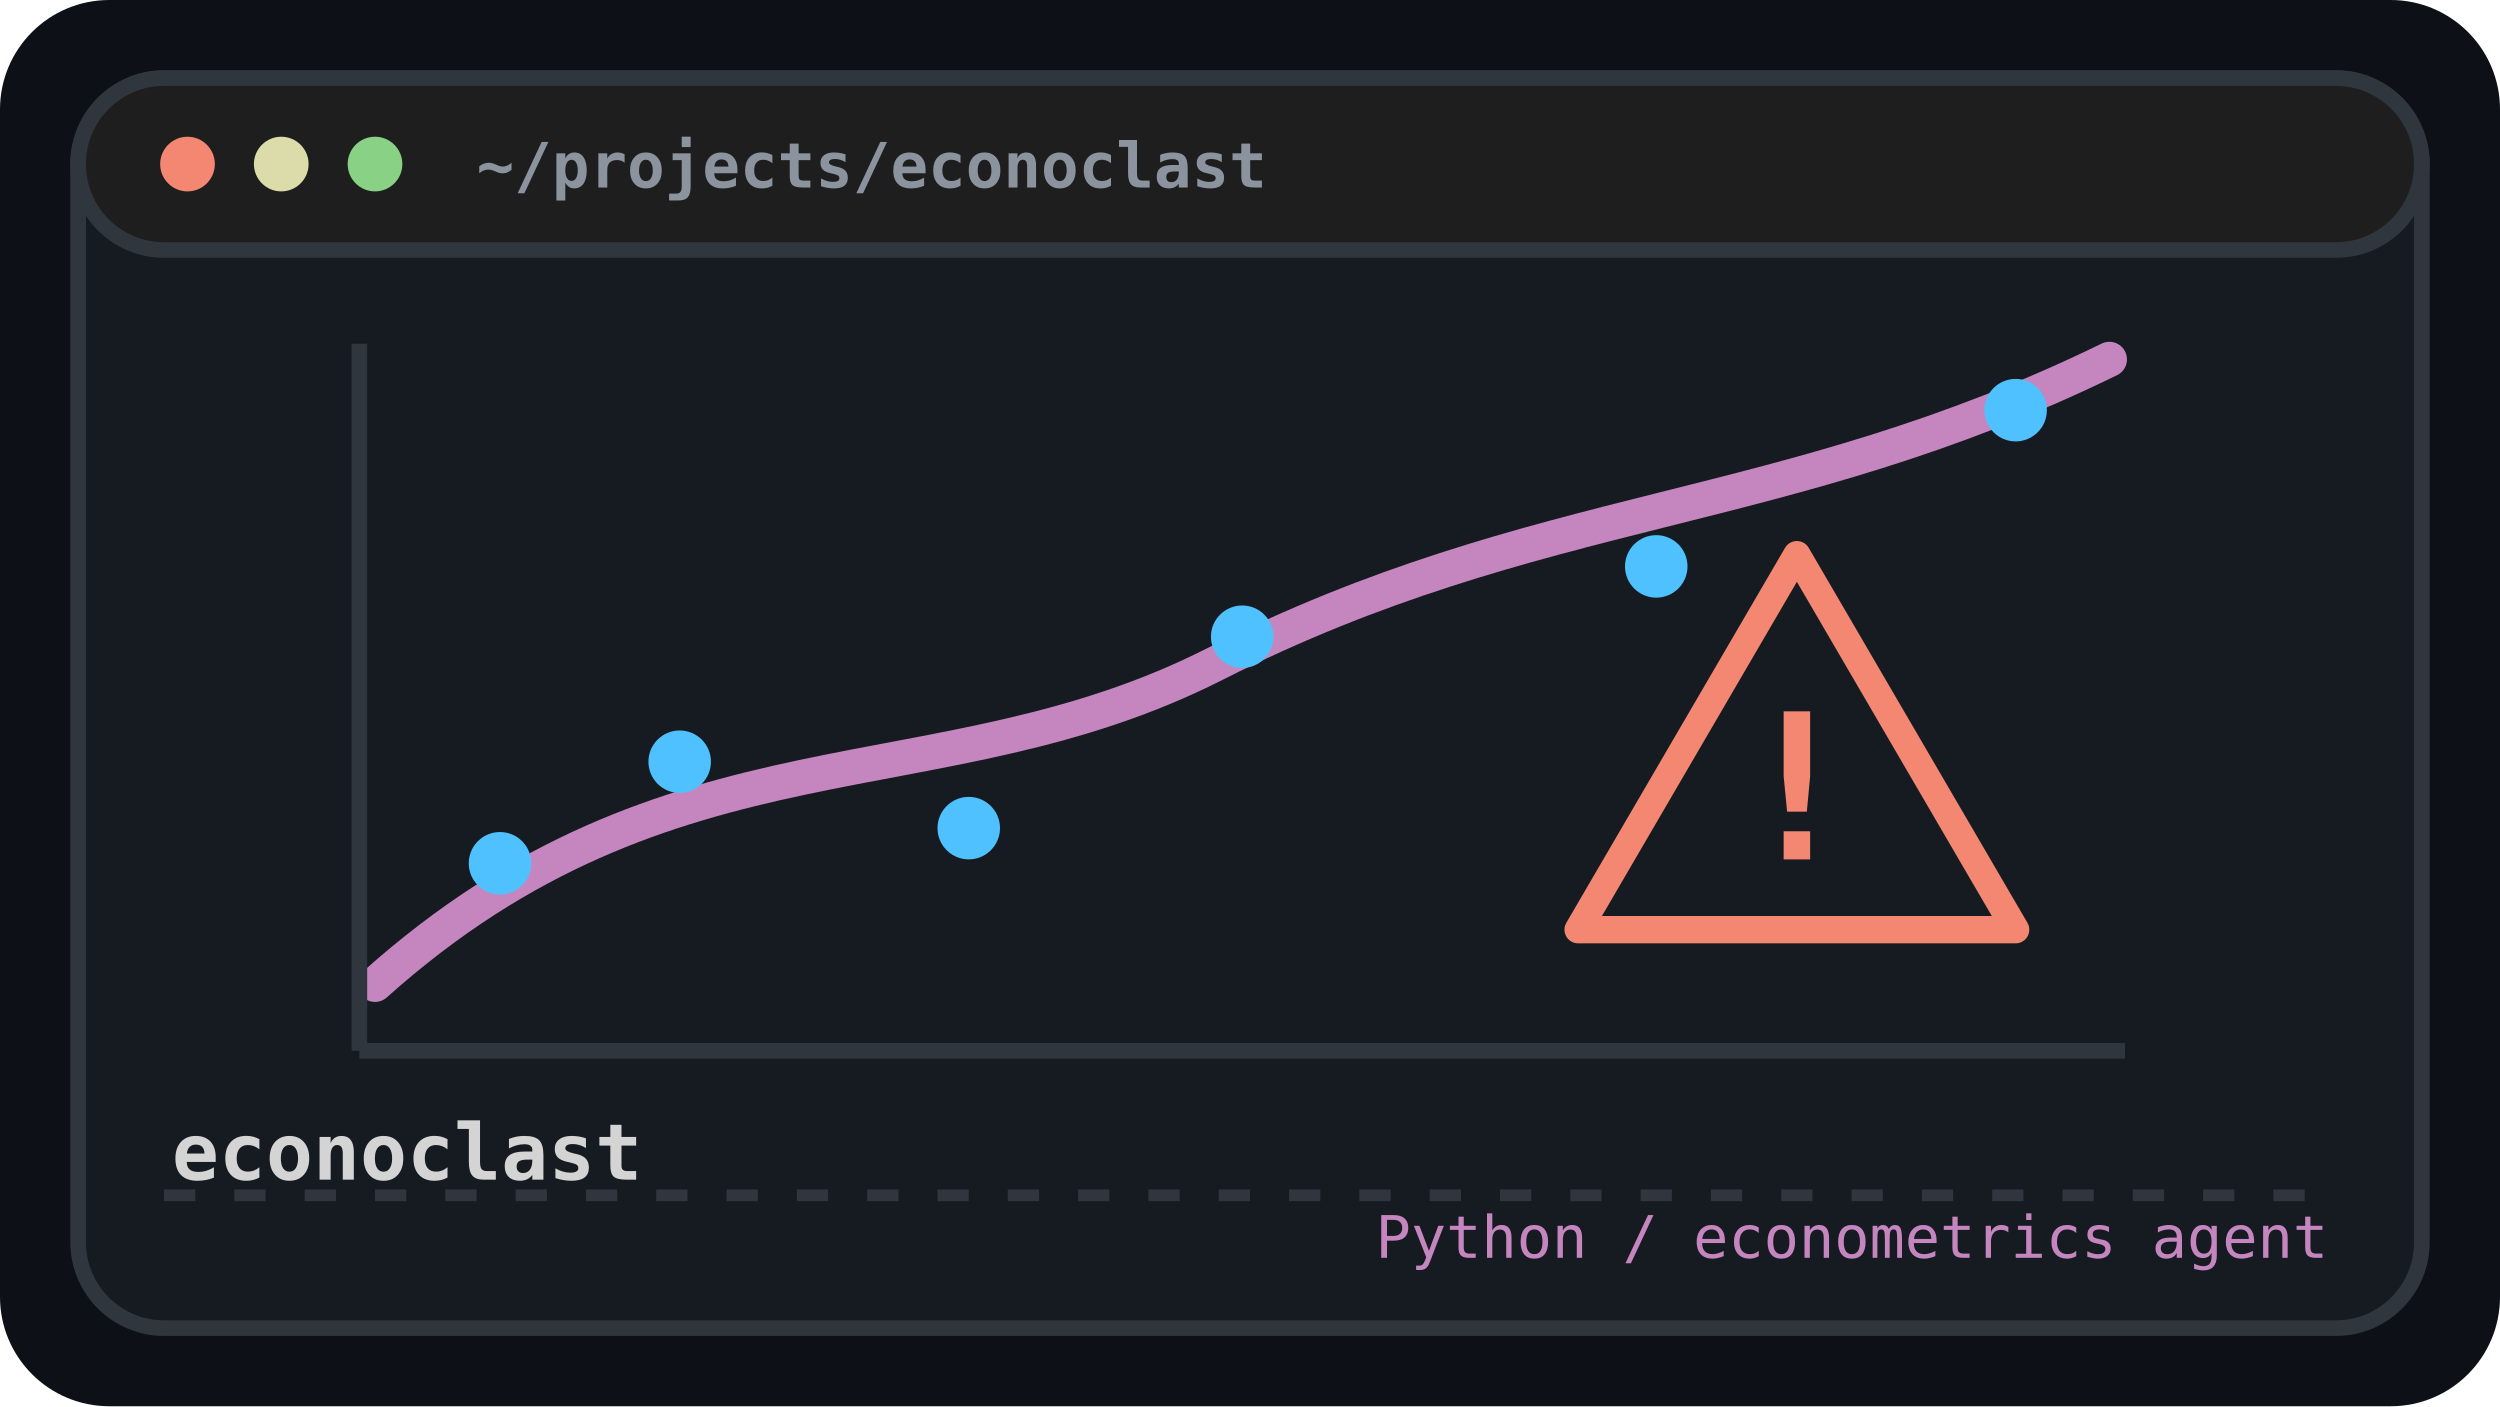
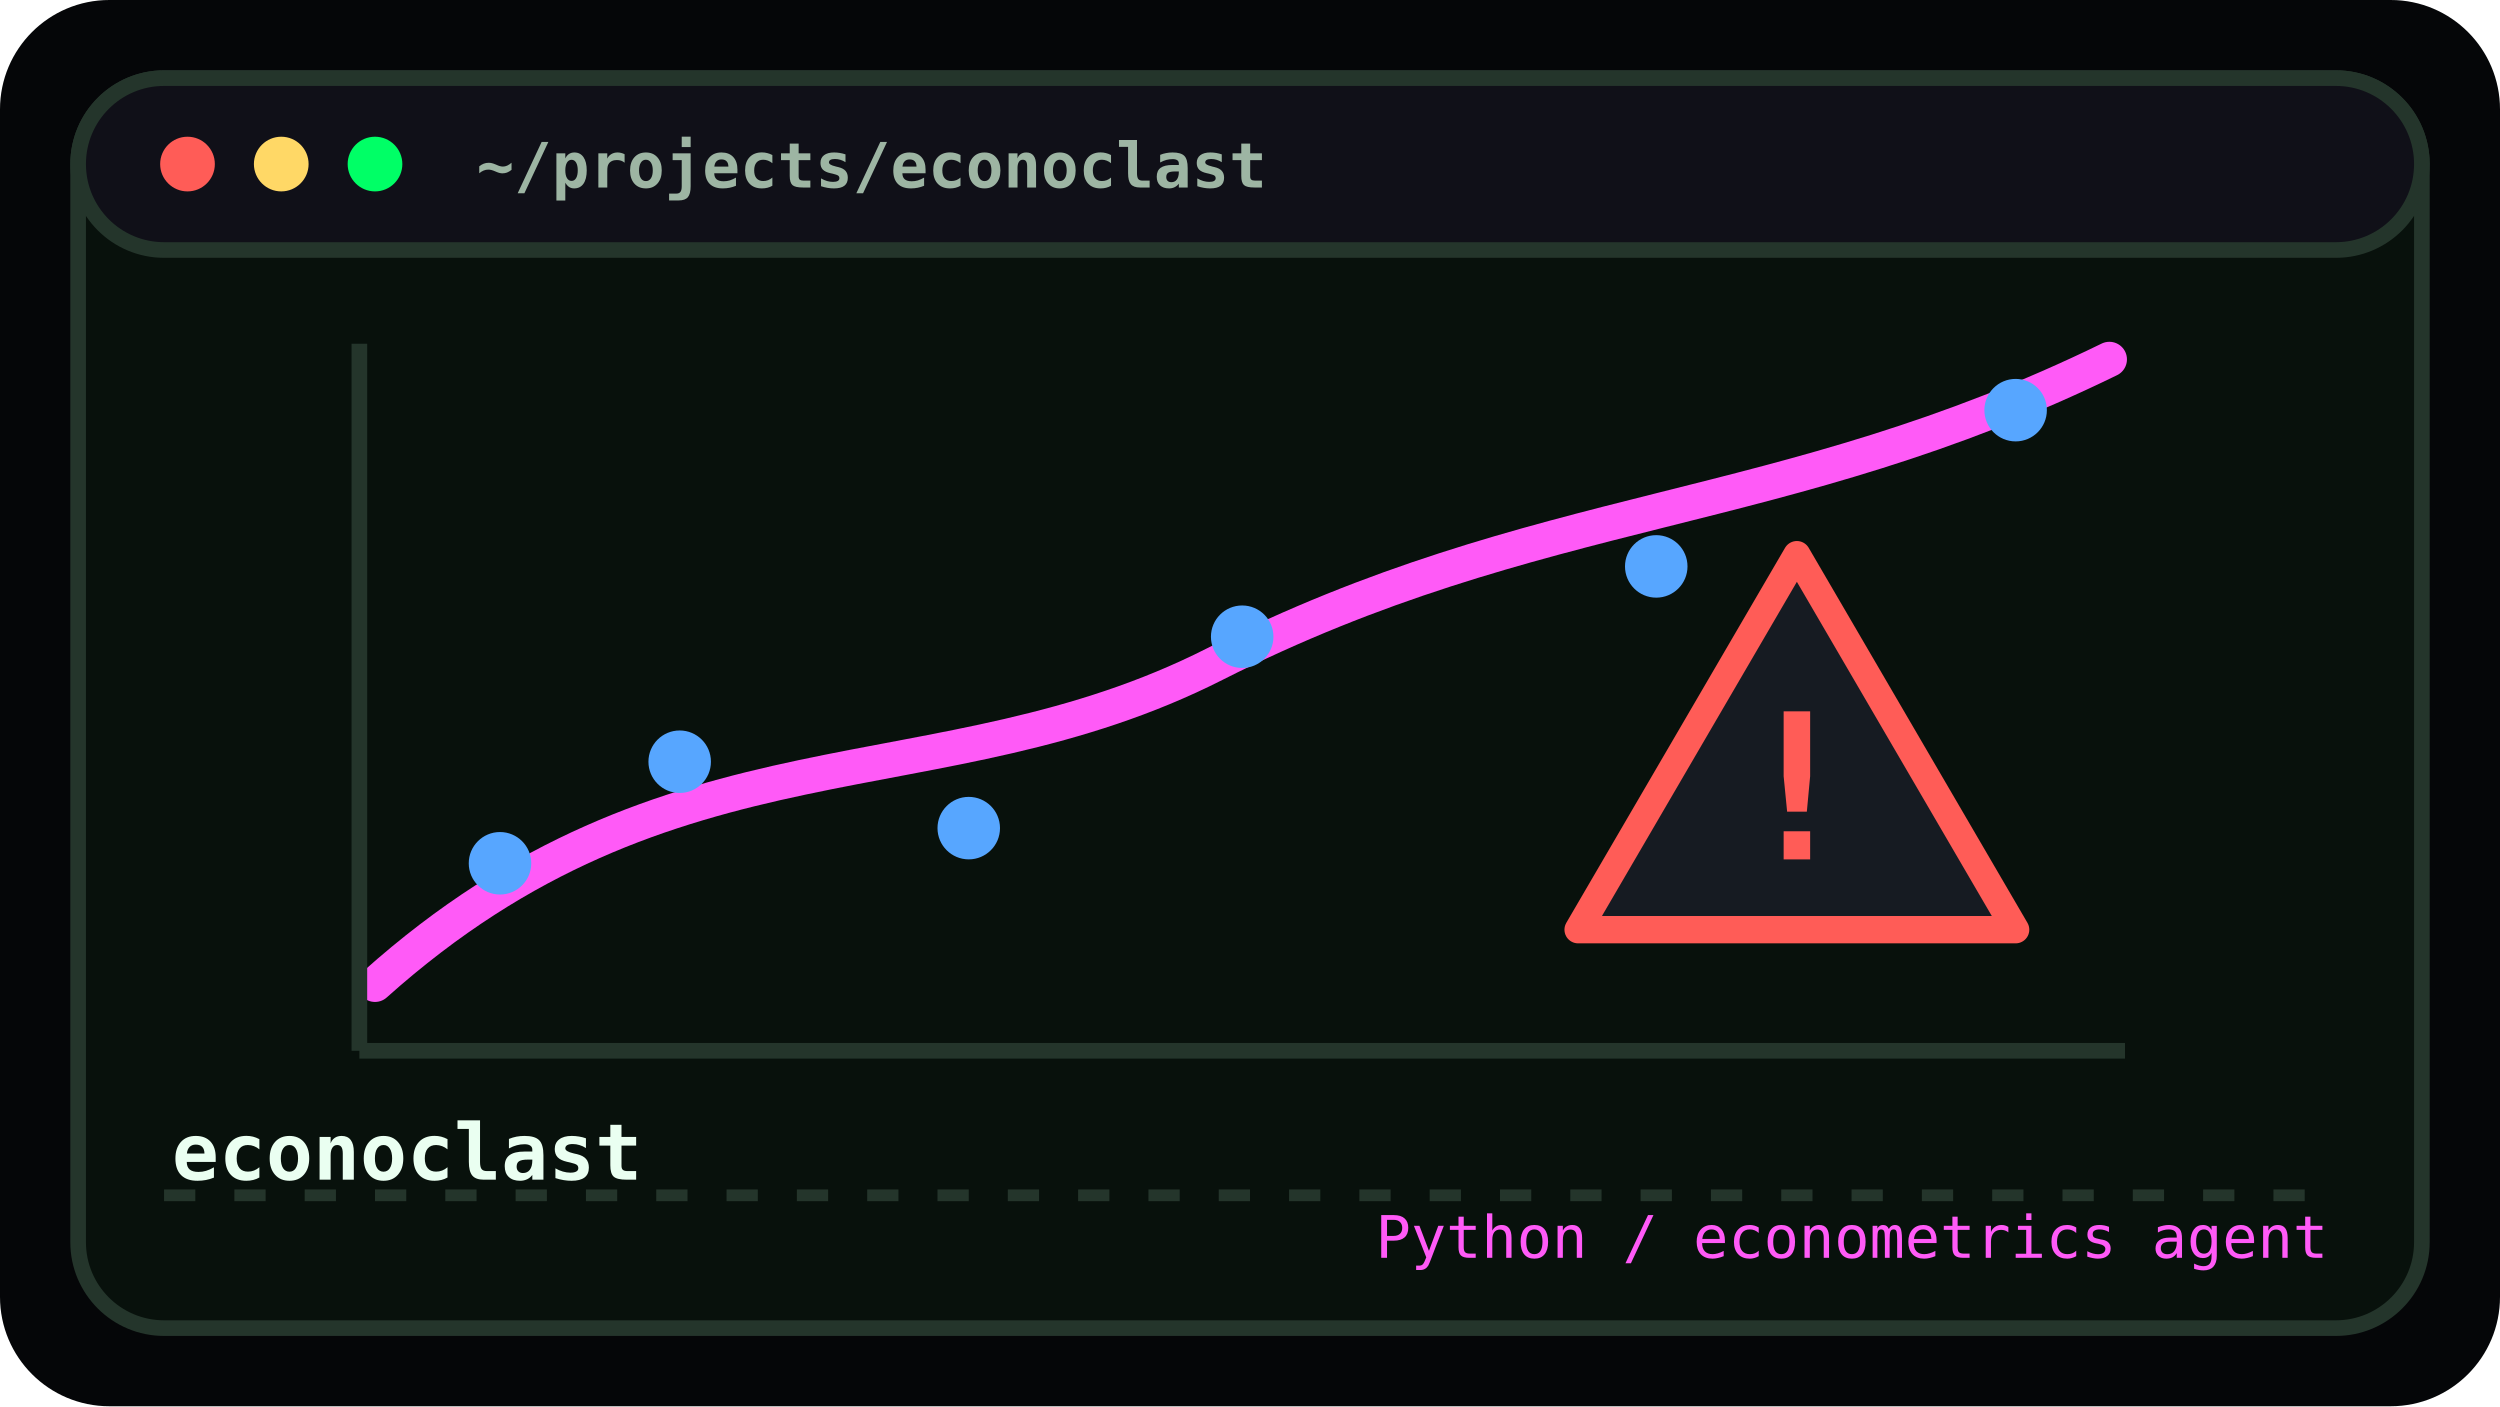
<svg xmlns="http://www.w3.org/2000/svg" viewBox="0 0 640 360" role="img" aria-labelledby="title desc">
-   <rect width="640" height="360" rx="28" fill="#0d1117" />
-   <rect x="20" y="20" width="600" height="320" rx="22" fill="#161b22" stroke="#30363d" stroke-width="4" />
-   <rect x="20" y="20" width="600" height="44" rx="22" fill="#1e1e1e" stroke="#30363d" stroke-width="4" />
-   <circle cx="48" cy="42" r="7" fill="#f48771" />
-   <circle cx="72" cy="42" r="7" fill="#dcdcaa" />
-   <circle cx="96" cy="42" r="7" fill="#89d185" />
-   <text x="122" y="48" font-family="Cascadia Code, Consolas, monospace" font-size="16" font-weight="800" fill="#8b949e">~/projects/econoclast</text>
-   <path d="M42 306 H598" stroke="#30363d" stroke-width="3" stroke-dasharray="8 10" />
-   <path d="M96 252 C172 184 240 206 311 170 C394 128 456 133 540 92" fill="none" stroke="#c586c0" stroke-width="9" stroke-linecap="round" />
-   <g fill="#4fc1ff">
+   <rect width="640" height="360" rx="28" fill="#050608" />
+   <rect x="20" y="20" width="600" height="320" rx="22" fill="#08110c" stroke="#24352b" stroke-width="4" />
+   <rect x="20" y="20" width="600" height="44" rx="22" fill="#101018" stroke="#24352b" stroke-width="4" />
+   <circle cx="48" cy="42" r="7" fill="#ff5c57" />
+   <circle cx="72" cy="42" r="7" fill="#ffd866" />
+   <circle cx="96" cy="42" r="7" fill="#00ff66" />
+   <text x="122" y="48" font-family="Terminal, Fixedsys, Lucida Console, Cascadia Code, Consolas, monospace" font-size="16" font-weight="800" fill="#9db5a3">~/projects/econoclast</text>
+   <path d="M42 306 H598" stroke="#24352b" stroke-width="3" stroke-dasharray="8 10" />
+   <path d="M96 252 C172 184 240 206 311 170 C394 128 456 133 540 92" fill="none" stroke="#ff5af7" stroke-width="9" stroke-linecap="round" />
+   <g fill="#57a6ff">
    <circle cx="128" cy="221" r="8" />
    <circle cx="174" cy="195" r="8" />
    <circle cx="248" cy="212" r="8" />
    <circle cx="318" cy="163" r="8" />
    <circle cx="424" cy="145" r="8" />
    <circle cx="516" cy="105" r="8" />
  </g>
-   <path d="M404 238 L460 142 L516 238 Z" fill="#161b22" stroke="#f48771" stroke-width="7" stroke-linejoin="round" />
-   <text x="460" y="220" text-anchor="middle" font-family="Cascadia Code, Consolas, monospace" font-size="52" font-weight="800" fill="#f48771">!</text>
-   <path d="M92 269 H544" stroke="#30363d" stroke-width="4" />
-   <path d="M92 269 V88" stroke="#30363d" stroke-width="4" />
-   <text x="44" y="302" font-family="Cascadia Code, Consolas, monospace" font-size="20" font-weight="800" fill="#d4d4d4">econoclast</text>
-   <text x="596" y="322" text-anchor="end" font-family="Cascadia Code, Consolas, monospace" font-size="15" fill="#c586c0">Python / econometrics agent</text>
+   <path d="M404 238 L460 142 L516 238 Z" fill="#161b22" stroke="#ff5c57" stroke-width="7" stroke-linejoin="round" />
+   <text x="460" y="220" text-anchor="middle" font-family="Terminal, Fixedsys, Lucida Console, Cascadia Code, Consolas, monospace" font-size="52" font-weight="800" fill="#ff5c57">!</text>
+   <path d="M92 269 H544" stroke="#24352b" stroke-width="4" />
+   <path d="M92 269 V88" stroke="#24352b" stroke-width="4" />
+   <text x="44" y="302" font-family="Terminal, Fixedsys, Lucida Console, Cascadia Code, Consolas, monospace" font-size="20" font-weight="800" fill="#eafff1">econoclast</text>
+   <text x="596" y="322" text-anchor="end" font-family="Terminal, Fixedsys, Lucida Console, Cascadia Code, Consolas, monospace" font-size="15" fill="#ff5af7">Python / econometrics agent</text>
</svg>
